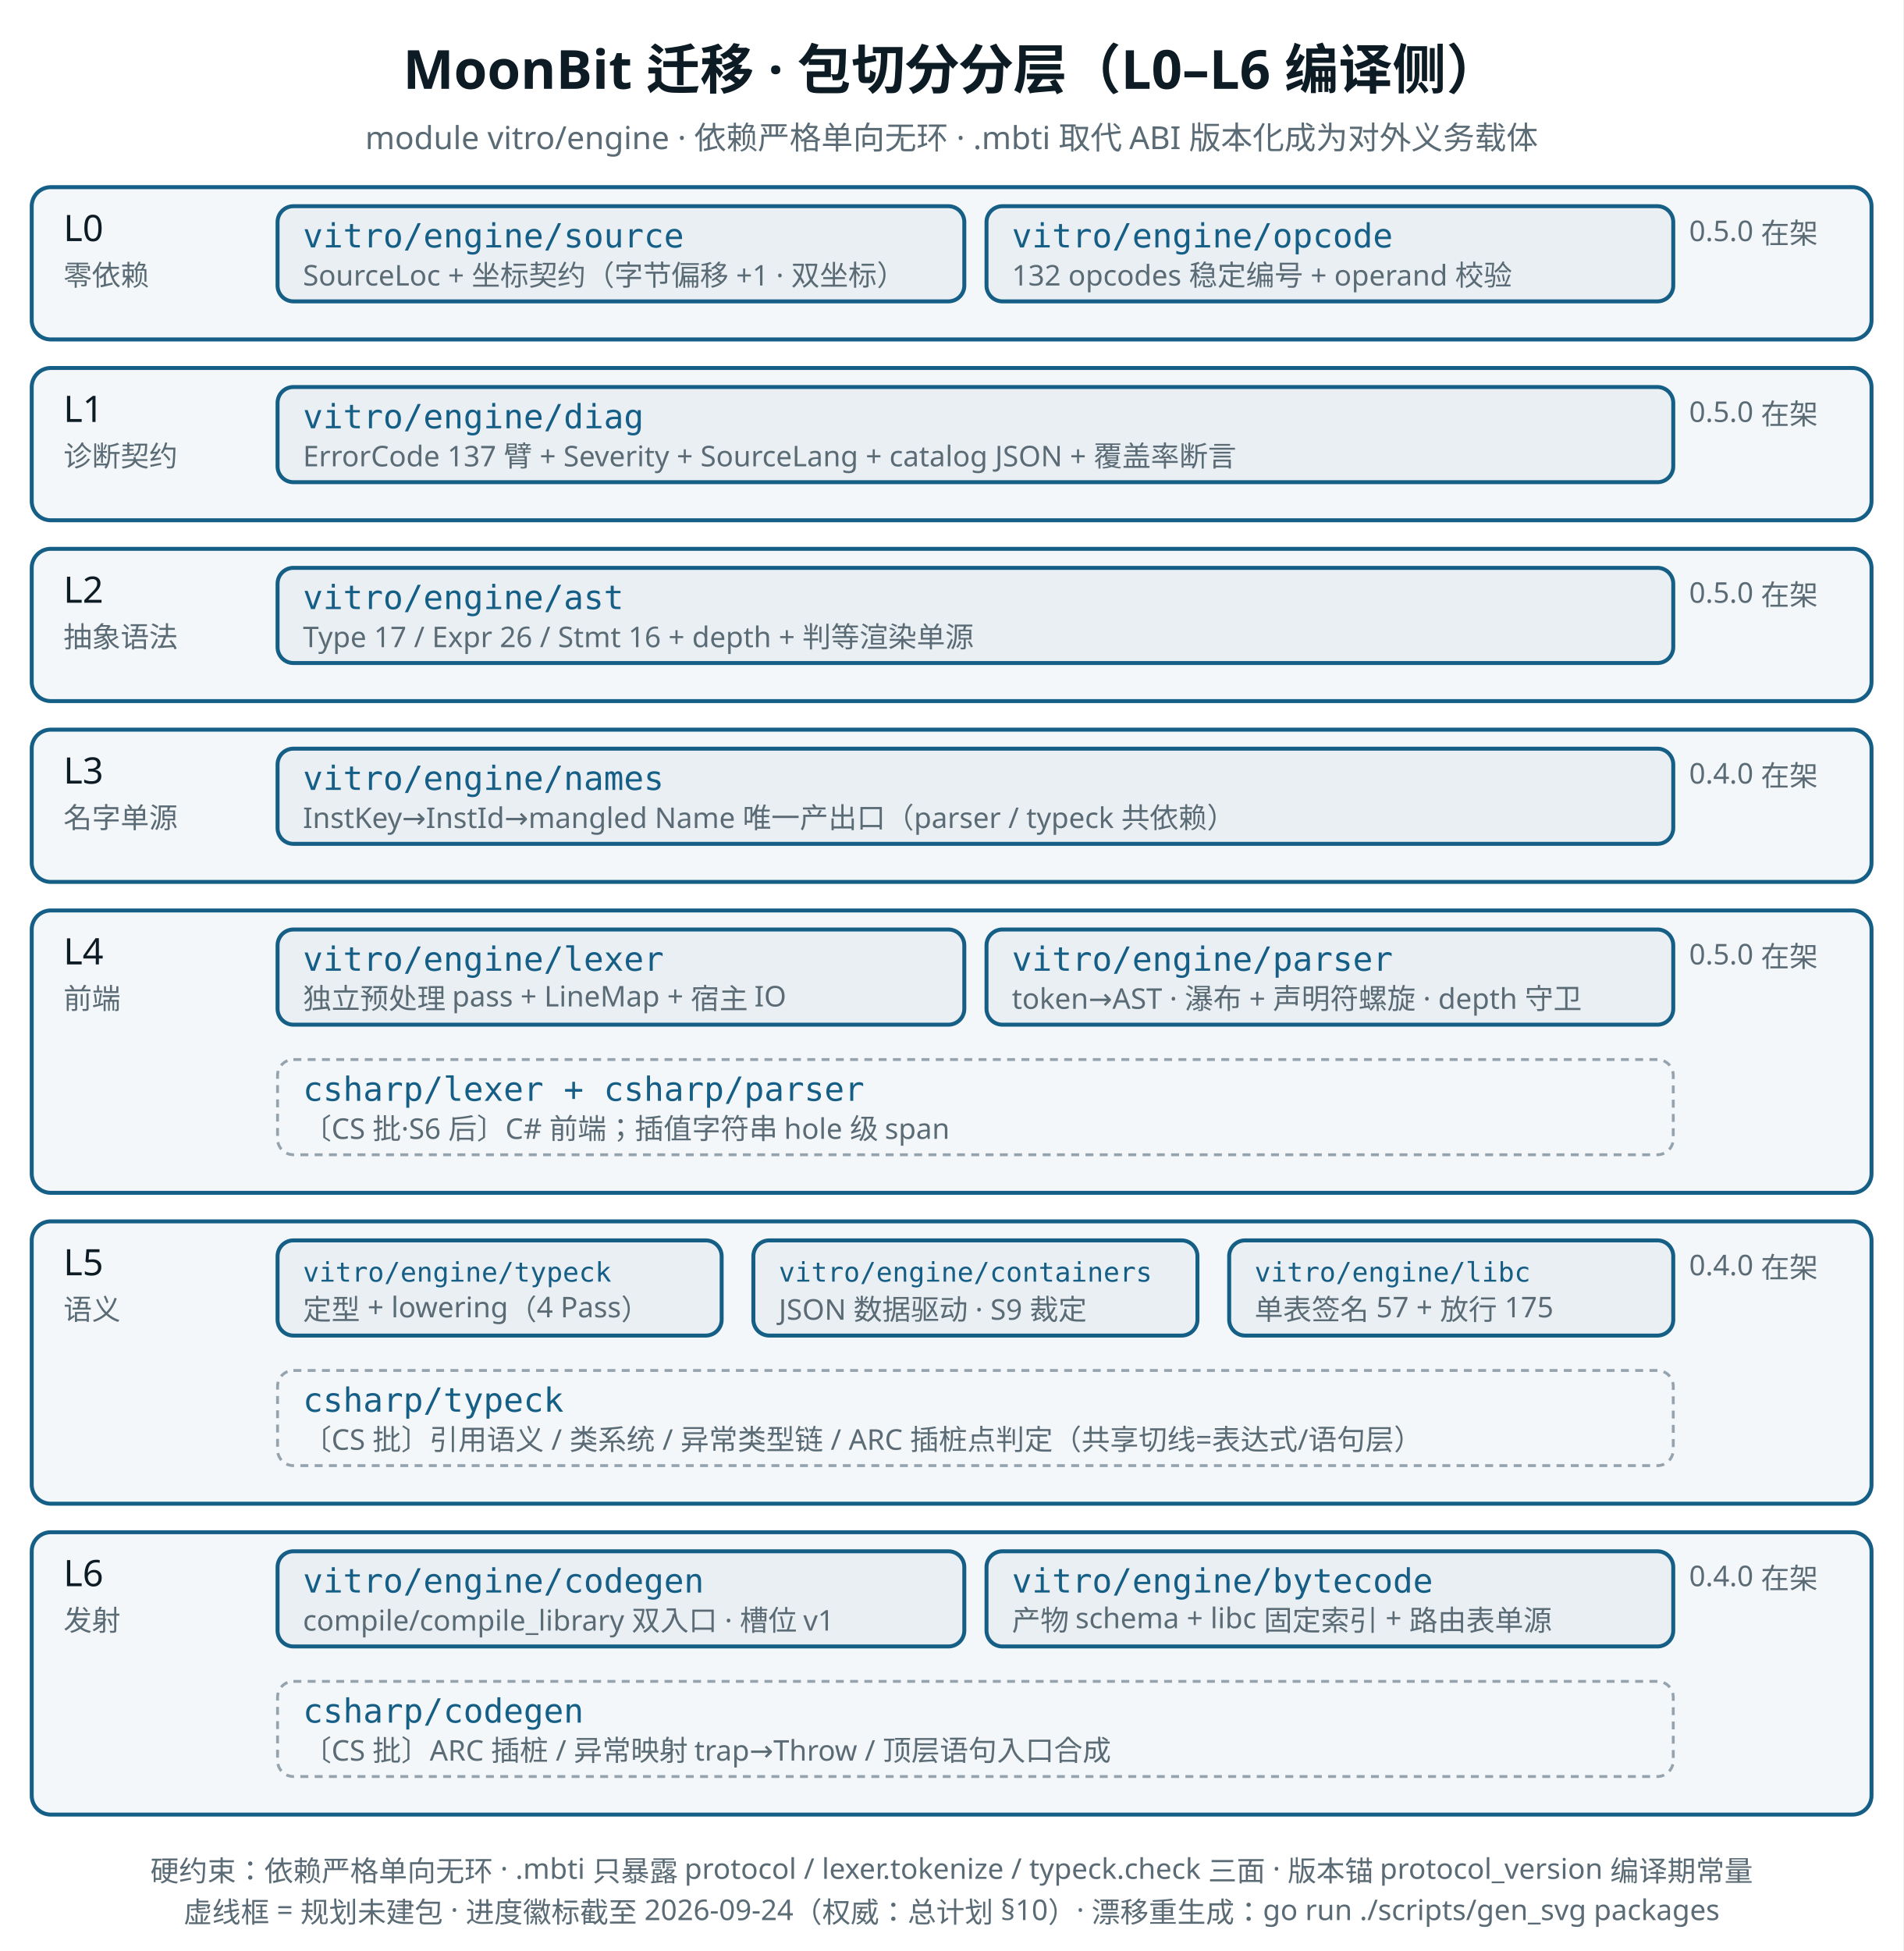
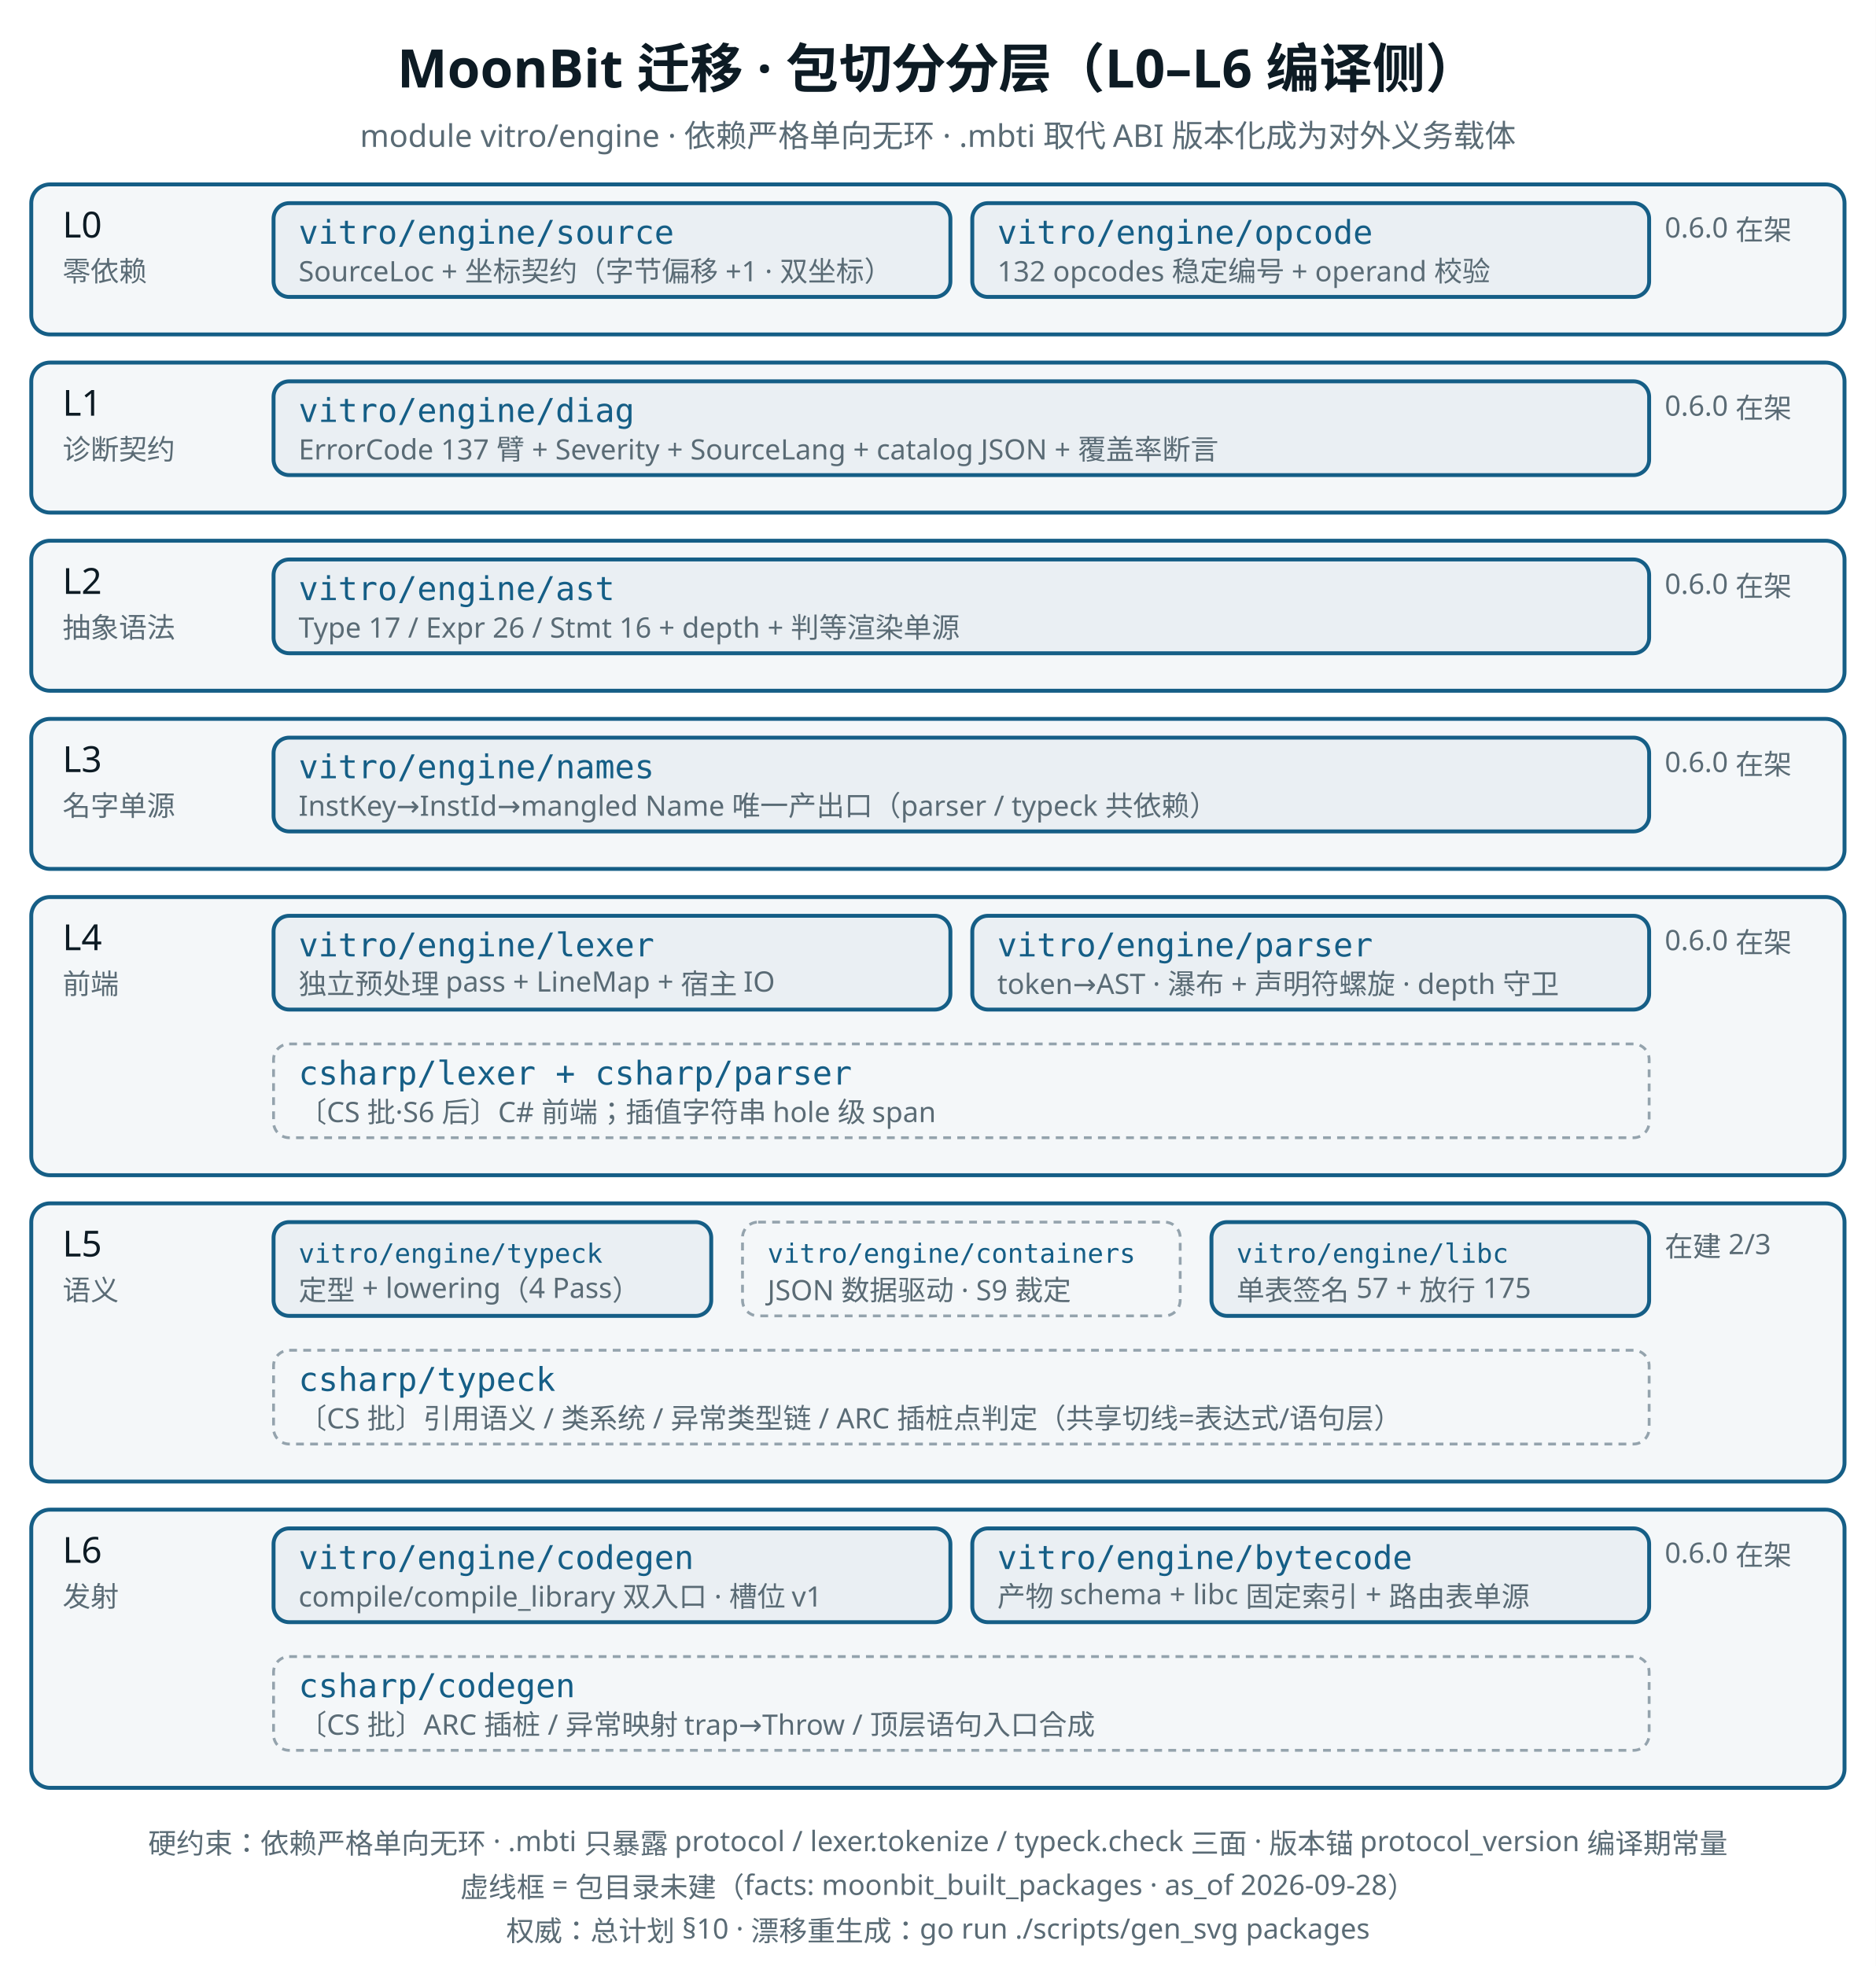
- <svg xmlns="http://www.w3.org/2000/svg" viewBox="0 0 1200 1230" role="img" aria-label="vitro MoonBit 包切分分层图">
+ <svg xmlns="http://www.w3.org/2000/svg" viewBox="0 0 1200 1258" role="img" aria-label="vitro MoonBit 包切分分层图">
  <style>
    .bg     { fill: #FFFFFF; }
    .core   { fill: #155E86; fill-opacity: .07; stroke: #155E86; stroke-width: 3; }
    .card   { fill: #155E86; fill-opacity: .05; stroke: #155E86; stroke-width: 2.5; }
    .cons   { fill: none; stroke: #94A3AD; stroke-width: 2; }
    .warn   { fill: #155E86; fill-opacity: .04; stroke: #94A3AD; stroke-width: 2; stroke-dasharray: 7 5; }
    .plan   { fill: none; stroke: #94A3AD; stroke-width: 1.8; stroke-dasharray: 5 4; }
    .line   { stroke: #94A3AD; stroke-width: 3; fill: none; }
    .edge   { stroke: #94A3AD; stroke-width: 2.5; fill: none; }
    .ahf    { fill: #94A3AD; stroke: none; }
    .tn     { font-family: "Consolas","Cascadia Mono",monospace; font-size: 17px; fill: #155E86; stroke: none; }
    .zone   { fill: #155E86; fill-opacity: .028; stroke: #155E86; stroke-width: 1.6; }
    .tt     { font-family: "Segoe UI","Microsoft YaHei",sans-serif; font-size: 34px; font-weight: 600; fill: #0D1B24; stroke: none; }
    .t      { font-family: "Segoe UI","Microsoft YaHei",sans-serif; font-size: 23px; fill: #0D1B24; stroke: none; }
    .ts     { font-family: "Consolas","Cascadia Mono",monospace; font-size: 21px; fill: #155E86; stroke: none; }
    .tm     { font-family: "Segoe UI","Microsoft YaHei",sans-serif; font-size: 20px; fill: #5A6B75; stroke: none; }
    .tc     { font-family: "Segoe UI","Microsoft YaHei",sans-serif; font-size: 18px; fill: #5A6B75; stroke: none; }
    @media (prefers-color-scheme: dark) {
      .bg   { fill: #0D1B24; }
      .core { stroke: #4FB3E8; fill: #4FB3E8; fill-opacity: .1; }
      .card { stroke: #4FB3E8; fill: #4FB3E8; fill-opacity: .07; }
      .zone { stroke: #4FB3E8; fill: #4FB3E8; fill-opacity: .05; }
      .cons, .warn, .plan { stroke: #5A6B75; }
      .line, .edge { stroke: #5A6B75; }
      .ahf  { fill: #5A6B75; }
      .tt, .t { fill: #E9F1F7; }
      .ts, .tn { fill: #4FB3E8; }
      .tm, .tc { fill: #94A3AD; }
    }
  </style>
-   <rect class="bg" width="1200" height="1230" />
+   <rect class="bg" width="1200" height="1258" />
  <defs>
    <marker id="ah" viewBox="0 0 10 10" refX="8.5" refY="5" markerWidth="6.5" markerHeight="6.5" orient="auto-start-reverse">
      <path d="M0,0 L10,5 L0,10 z" class="ahf" />
    </marker>
  </defs>
  <text class="tt" x="600" y="56" text-anchor="middle">MoonBit 迁移 · 包切分分层（L0–L6 编译侧）</text>
  <text class="tm" x="600" y="94" text-anchor="middle">module vitro/engine · 依赖严格单向无环 · .mbti 取代 ABI 版本化成为对外义务载体</text>
  <rect class="card" x="20" y="118" width="1160" height="96" rx="12" />
  <text class="t" x="40" y="152" text-anchor="start">L0</text>
  <text class="tc" x="40" y="180" text-anchor="start">零依赖</text>
-   <text class="tc" x="1065" y="152" text-anchor="start">0.5.0 在架</text>
+   <text class="tc" x="1065" y="152" text-anchor="start">0.6.0 在架</text>
  <rect class="card" x="175" y="130" width="433" height="60" rx="10" />
  <text class="ts" x="191" y="156" text-anchor="start">vitro/engine/source</text>
  <text class="tc" x="191" y="180" text-anchor="start">SourceLoc + 坐标契约（字节偏移 +1 · 双坐标）</text>
  <rect class="card" x="622" y="130" width="433" height="60" rx="10" />
  <text class="ts" x="638" y="156" text-anchor="start">vitro/engine/opcode</text>
  <text class="tc" x="638" y="180" text-anchor="start">132 opcodes 稳定编号 + operand 校验</text>
  <rect class="card" x="20" y="232" width="1160" height="96" rx="12" />
  <text class="t" x="40" y="266" text-anchor="start">L1</text>
  <text class="tc" x="40" y="294" text-anchor="start">诊断契约</text>
-   <text class="tc" x="1065" y="266" text-anchor="start">0.5.0 在架</text>
+   <text class="tc" x="1065" y="266" text-anchor="start">0.6.0 在架</text>
  <rect class="card" x="175" y="244" width="880" height="60" rx="10" />
  <text class="ts" x="191" y="270" text-anchor="start">vitro/engine/diag</text>
  <text class="tc" x="191" y="294" text-anchor="start">ErrorCode 137 臂 + Severity + SourceLang + catalog JSON + 覆盖率断言</text>
  <rect class="card" x="20" y="346" width="1160" height="96" rx="12" />
  <text class="t" x="40" y="380" text-anchor="start">L2</text>
  <text class="tc" x="40" y="408" text-anchor="start">抽象语法</text>
-   <text class="tc" x="1065" y="380" text-anchor="start">0.5.0 在架</text>
+   <text class="tc" x="1065" y="380" text-anchor="start">0.6.0 在架</text>
  <rect class="card" x="175" y="358" width="880" height="60" rx="10" />
  <text class="ts" x="191" y="384" text-anchor="start">vitro/engine/ast</text>
  <text class="tc" x="191" y="408" text-anchor="start">Type 17 / Expr 26 / Stmt 16 + depth + 判等渲染单源</text>
  <rect class="card" x="20" y="460" width="1160" height="96" rx="12" />
  <text class="t" x="40" y="494" text-anchor="start">L3</text>
  <text class="tc" x="40" y="522" text-anchor="start">名字单源</text>
-   <text class="tc" x="1065" y="494" text-anchor="start">0.4.0 在架</text>
+   <text class="tc" x="1065" y="494" text-anchor="start">0.6.0 在架</text>
  <rect class="card" x="175" y="472" width="880" height="60" rx="10" />
  <text class="ts" x="191" y="498" text-anchor="start">vitro/engine/names</text>
  <text class="tc" x="191" y="522" text-anchor="start">InstKey→InstId→mangled Name 唯一产出口（parser / typeck 共依赖）</text>
  <rect class="card" x="20" y="574" width="1160" height="178" rx="12" />
  <text class="t" x="40" y="608" text-anchor="start">L4</text>
  <text class="tc" x="40" y="636" text-anchor="start">前端</text>
-   <text class="tc" x="1065" y="608" text-anchor="start">0.5.0 在架</text>
+   <text class="tc" x="1065" y="608" text-anchor="start">0.6.0 在架</text>
  <rect class="card" x="175" y="586" width="433" height="60" rx="10" />
  <text class="ts" x="191" y="612" text-anchor="start">vitro/engine/lexer</text>
  <text class="tc" x="191" y="636" text-anchor="start">独立预处理 pass + LineMap + 宿主 IO</text>
  <rect class="card" x="622" y="586" width="433" height="60" rx="10" />
  <text class="ts" x="638" y="612" text-anchor="start">vitro/engine/parser</text>
  <text class="tc" x="638" y="636" text-anchor="start">token→AST · 瀑布 + 声明符螺旋 · depth 守卫</text>
  <rect class="plan" x="175" y="668" width="880" height="60" rx="10" />
  <text class="ts" x="191" y="694" text-anchor="start">csharp/lexer + csharp/parser</text>
  <text class="tc" x="191" y="718" text-anchor="start">〔CS 批·S6 后〕C# 前端；插值字符串 hole 级 span</text>
  <rect class="card" x="20" y="770" width="1160" height="178" rx="12" />
  <text class="t" x="40" y="804" text-anchor="start">L5</text>
  <text class="tc" x="40" y="832" text-anchor="start">语义</text>
-   <text class="tc" x="1065" y="804" text-anchor="start">0.4.0 在架</text>
+   <text class="tc" x="1065" y="804" text-anchor="start">在建 2/3</text>
  <rect class="card" x="175" y="782" width="280" height="60" rx="10" />
  <text class="tn" x="191" y="808" text-anchor="start">vitro/engine/typeck</text>
  <text class="tc" x="191" y="832" text-anchor="start">定型 + lowering（4 Pass）</text>
-   <rect class="card" x="475" y="782" width="280" height="60" rx="10" />
+   <rect class="plan" x="475" y="782" width="280" height="60" rx="10" />
  <text class="tn" x="491" y="808" text-anchor="start">vitro/engine/containers</text>
  <text class="tc" x="491" y="832" text-anchor="start">JSON 数据驱动 · S9 裁定</text>
  <rect class="card" x="775" y="782" width="280" height="60" rx="10" />
  <text class="tn" x="791" y="808" text-anchor="start">vitro/engine/libc</text>
  <text class="tc" x="791" y="832" text-anchor="start">单表签名 57 + 放行 175</text>
  <rect class="plan" x="175" y="864" width="880" height="60" rx="10" />
  <text class="ts" x="191" y="890" text-anchor="start">csharp/typeck</text>
  <text class="tc" x="191" y="914" text-anchor="start">〔CS 批〕引用语义 / 类系统 / 异常类型链 / ARC 插桩点判定（共享切线=表达式/语句层）</text>
  <rect class="card" x="20" y="966" width="1160" height="178" rx="12" />
  <text class="t" x="40" y="1000" text-anchor="start">L6</text>
  <text class="tc" x="40" y="1028" text-anchor="start">发射</text>
-   <text class="tc" x="1065" y="1000" text-anchor="start">0.4.0 在架</text>
+   <text class="tc" x="1065" y="1000" text-anchor="start">0.6.0 在架</text>
  <rect class="card" x="175" y="978" width="433" height="60" rx="10" />
  <text class="ts" x="191" y="1004" text-anchor="start">vitro/engine/codegen</text>
  <text class="tc" x="191" y="1028" text-anchor="start">compile/compile_library 双入口 · 槽位 v1</text>
  <rect class="card" x="622" y="978" width="433" height="60" rx="10" />
  <text class="ts" x="638" y="1004" text-anchor="start">vitro/engine/bytecode</text>
  <text class="tc" x="638" y="1028" text-anchor="start">产物 schema + libc 固定索引 + 路由表单源</text>
  <rect class="plan" x="175" y="1060" width="880" height="60" rx="10" />
  <text class="ts" x="191" y="1086" text-anchor="start">csharp/codegen</text>
  <text class="tc" x="191" y="1110" text-anchor="start">〔CS 批〕ARC 插桩 / 异常映射 trap→Throw / 顶层语句入口合成</text>
  <text class="tc" x="600" y="1186" text-anchor="middle">硬约束：依赖严格单向无环 · .mbti 只暴露 protocol / lexer.tokenize / typeck.check 三面 · 版本锚 protocol_version 编译期常量</text>
-   <text class="tc" x="600" y="1212" text-anchor="middle">虚线框 = 规划未建包 · 进度徽标截至 2026-09-24（权威：总计划 §10）· 漂移重生成：go run ./scripts/gen_svg packages</text>
+   <text class="tc" x="600" y="1214" text-anchor="middle">虚线框 = 包目录未建（facts: moonbit_built_packages · as_of 2026-09-28）</text>
+   <text class="tc" x="600" y="1242" text-anchor="middle">权威：总计划 §10 · 漂移重生成：go run ./scripts/gen_svg packages</text>
</svg>
